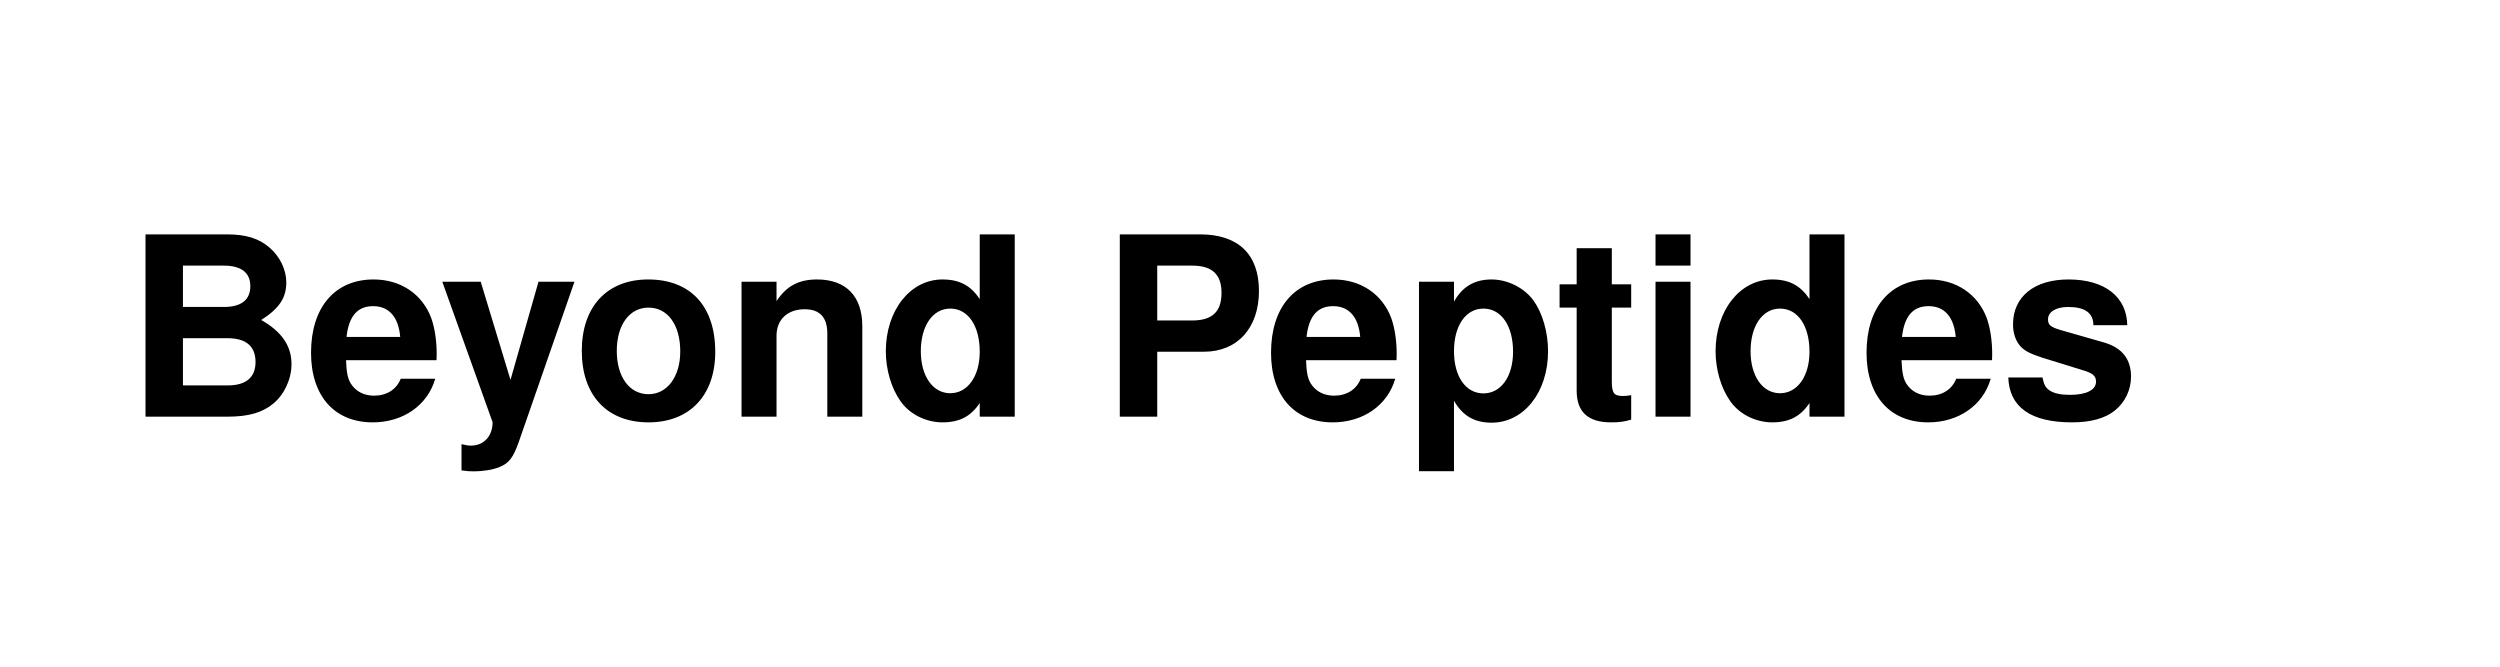
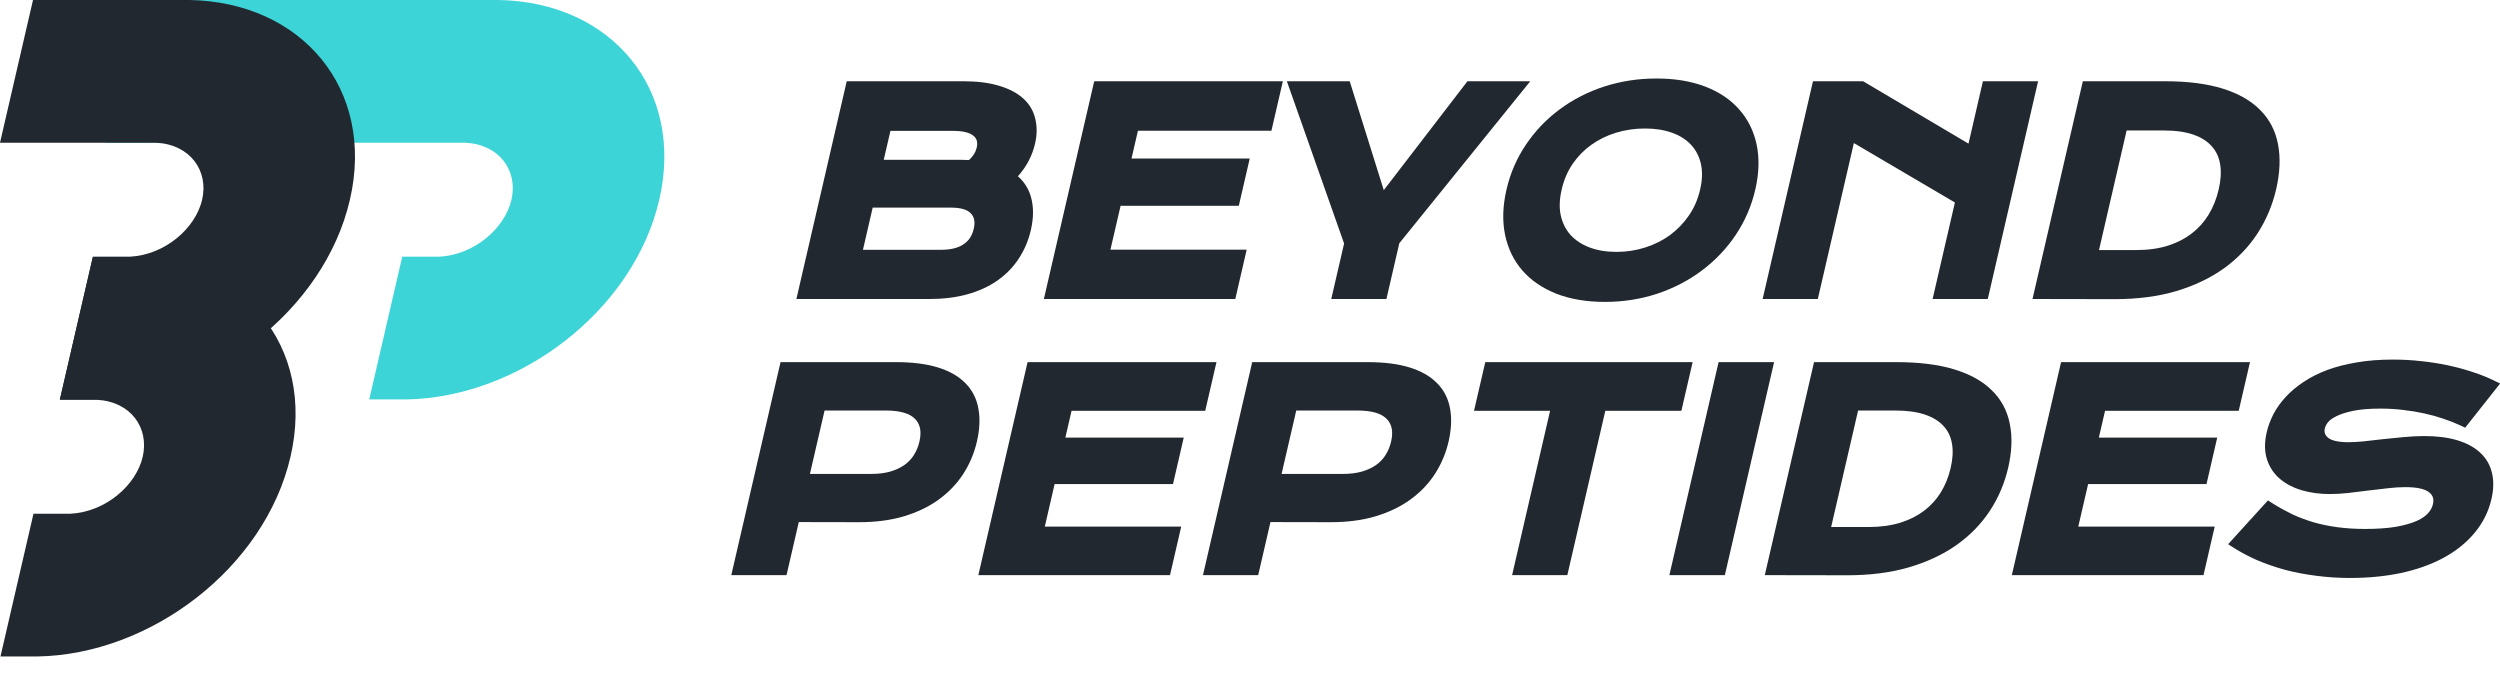
- <svg xmlns="http://www.w3.org/2000/svg" viewBox="0 0 240 64" role="img" aria-label="Beyond Peptides">
-   <text x="12" y="40" font-family="-apple-system,BlinkMacSystemFont,'Segoe UI',Helvetica,Arial,sans-serif" font-size="24" font-weight="700" fill="currentColor">Beyond Peptides</text>
+ <svg xmlns="http://www.w3.org/2000/svg" width="130" height="35" viewBox="0 0 130 35" fill="none">
+   <path d="M21.122 20.77C27.008 20.673 32.948 16.153 34.282 10.385C35.615 4.616 31.765 0.097 25.924 0L7.21 3.87561e-08L5.494 7.422H24.208C25.989 7.514 26.942 8.894 26.597 10.385C26.252 11.876 24.662 13.256 22.838 13.348H20.917L19.201 20.77H21.122Z" fill="#3CD4D7" />
+   <path d="M5.036 20.77C10.922 20.673 16.862 16.153 18.196 10.385C19.529 4.616 15.679 0.097 9.838 0L1.716 3.87561e-08L0 7.422H8.122C9.903 7.514 10.856 8.894 10.511 10.385C10.166 11.876 8.576 13.256 6.752 13.348H4.831L3.115 20.77H5.036Z" fill="#22282F" />
+   <path d="M1.947 34.136C7.832 34.04 13.772 29.52 15.106 23.752C16.439 17.983 12.589 13.463 6.748 13.367H4.827L3.111 20.789H5.032C6.814 20.881 7.766 22.26 7.421 23.752C7.076 25.243 5.486 26.622 3.662 26.714H1.741L0.025 34.136H1.947Z" fill="#22282F" />
+   <path fill-rule="evenodd" clip-rule="evenodd" d="M41.412 15.549L44.03 4.225H50.095C50.817 4.225 51.441 4.302 51.959 4.463C52.476 4.618 52.898 4.836 53.216 5.127C53.532 5.417 53.742 5.769 53.835 6.181C53.934 6.582 53.928 7.014 53.822 7.473C53.677 8.098 53.38 8.665 52.932 9.166C53.258 9.455 53.484 9.808 53.605 10.226C53.756 10.743 53.752 11.324 53.605 11.96C53.483 12.493 53.278 12.984 52.987 13.43C52.697 13.881 52.321 14.268 51.863 14.588L51.863 14.589C51.408 14.907 50.878 15.144 50.283 15.309L50.282 15.31L50.282 15.31C49.688 15.472 49.026 15.549 48.299 15.549H41.412ZM50.619 7.062L50.617 7.06C50.436 6.907 50.103 6.805 49.553 6.805H46.303L45.954 8.311H49.986C50.123 8.311 50.257 8.314 50.389 8.321C50.61 8.119 50.736 7.906 50.789 7.677C50.854 7.394 50.794 7.204 50.621 7.063L50.619 7.062ZM50.116 12.695L50.117 12.694C50.37 12.52 50.548 12.272 50.634 11.899C50.721 11.527 50.658 11.274 50.484 11.095L50.483 11.095L50.482 11.094C50.31 10.913 49.99 10.796 49.452 10.796H45.38L44.873 12.989H48.946C49.485 12.989 49.86 12.873 50.114 12.696L50.116 12.695Z" fill="#22282F" />
+   <path d="M54.281 15.549L56.899 4.225H66.709L66.114 6.798H59.173L58.839 8.243H64.986L64.418 10.7H58.271L57.743 12.982H64.828L64.235 15.549H54.281Z" fill="#22282F" />
+   <path d="M71.956 9.888L70.185 4.225H66.917L69.893 12.663L69.225 15.549H72.094L72.764 12.649L79.574 4.225H76.307L71.956 9.888Z" fill="#22282F" />
+   <path fill-rule="evenodd" clip-rule="evenodd" d="M83.428 4.497L83.429 4.497C84.289 4.218 85.194 4.082 86.142 4.082C87.085 4.082 87.924 4.219 88.656 4.497C89.384 4.774 89.978 5.168 90.43 5.683C90.888 6.193 91.192 6.805 91.344 7.515C91.496 8.229 91.471 9.011 91.276 9.856C91.08 10.706 90.741 11.494 90.258 12.216L90.257 12.217C89.777 12.932 89.188 13.55 88.493 14.069C87.802 14.588 87.026 14.989 86.168 15.276L86.167 15.276L86.166 15.276C85.304 15.559 84.4 15.699 83.456 15.699C82.508 15.699 81.666 15.559 80.935 15.276L80.934 15.276L80.933 15.275C80.212 14.989 79.621 14.587 79.167 14.069L79.166 14.069L79.166 14.068C78.715 13.549 78.415 12.931 78.265 12.217V12.217V12.216C78.115 11.494 78.141 10.706 78.338 9.856C78.533 9.011 78.87 8.229 79.353 7.515C79.832 6.805 80.417 6.193 81.107 5.683C81.801 5.169 82.576 4.774 83.428 4.497ZM85.561 12.866L85.561 12.866C86.041 12.712 86.468 12.496 86.846 12.22C87.224 11.939 87.55 11.602 87.825 11.203C88.094 10.812 88.29 10.365 88.407 9.856C88.525 9.348 88.535 8.904 88.446 8.518C88.356 8.124 88.184 7.797 87.934 7.531L87.933 7.53L87.933 7.529C87.682 7.258 87.355 7.048 86.946 6.903L86.945 6.903L86.945 6.903C86.539 6.757 86.072 6.682 85.54 6.682C85.009 6.682 84.505 6.757 84.027 6.903C83.555 7.048 83.13 7.258 82.748 7.531L82.748 7.531C82.375 7.797 82.053 8.123 81.781 8.516C81.517 8.903 81.324 9.347 81.207 9.856C81.089 10.365 81.076 10.812 81.16 11.204C81.25 11.602 81.419 11.939 81.668 12.219C81.924 12.496 82.251 12.712 82.655 12.866C83.061 13.02 83.528 13.098 84.057 13.098C84.587 13.098 85.088 13.02 85.56 12.866L85.561 12.866Z" fill="#22282F" />
+   <path d="M91.657 15.549L94.275 4.225H96.882L102.362 7.47L103.112 4.225H105.981L103.364 15.549H100.495L101.655 10.53L96.401 7.44L94.526 15.549H91.657Z" fill="#22282F" />
+   <path fill-rule="evenodd" clip-rule="evenodd" d="M105.69 15.548L108.308 4.225H112.58C113.75 4.225 114.751 4.35 115.576 4.607C116.398 4.862 117.055 5.234 117.537 5.728C118.024 6.218 118.332 6.817 118.46 7.522C118.592 8.218 118.556 8.993 118.36 9.843C118.172 10.654 117.856 11.412 117.406 12.114L117.406 12.114C116.953 12.818 116.37 13.428 115.66 13.944L115.659 13.944L115.658 13.945C114.945 14.457 114.111 14.853 113.166 15.137L113.165 15.137L113.164 15.137C112.211 15.419 111.147 15.556 109.974 15.556H109.973L105.69 15.548ZM113.964 12.144L113.965 12.143C114.316 11.876 114.608 11.553 114.844 11.168C115.081 10.78 115.259 10.34 115.374 9.843C115.487 9.355 115.509 8.927 115.449 8.555V8.553C115.39 8.179 115.246 7.868 115.018 7.616L115.017 7.614L115.015 7.612C114.792 7.355 114.479 7.151 114.065 7.005C113.654 6.861 113.142 6.785 112.522 6.785H110.585L109.148 13.003H111.085C111.703 13.003 112.249 12.925 112.726 12.777C113.21 12.622 113.619 12.41 113.963 12.145L113.964 12.144Z" fill="#22282F" />
+   <path fill-rule="evenodd" clip-rule="evenodd" d="M48.76 19.104C48.159 18.919 47.432 18.831 46.586 18.831H40.588L38.027 29.908H40.899L41.537 27.148L44.675 27.154H44.676C45.524 27.154 46.298 27.056 46.992 26.851L46.993 26.851L46.995 26.85C47.682 26.644 48.291 26.355 48.814 25.977V25.976C49.339 25.596 49.769 25.145 50.102 24.624C50.431 24.111 50.662 23.555 50.799 22.962C50.944 22.336 50.972 21.762 50.876 21.246C50.783 20.724 50.557 20.281 50.199 19.922C49.841 19.558 49.358 19.287 48.76 19.104ZM47.514 23.673L47.513 23.674L47.513 23.676C47.387 23.872 47.226 24.04 47.026 24.182C46.83 24.319 46.59 24.434 46.296 24.521C46.013 24.601 45.681 24.644 45.297 24.644H42.116L42.878 21.347H46.059C46.839 21.347 47.321 21.512 47.581 21.783L47.582 21.784L47.583 21.785C47.846 22.051 47.934 22.428 47.81 22.962C47.749 23.23 47.649 23.465 47.514 23.673Z" fill="#22282F" />
+   <path d="M62.672 21.36L63.257 18.831H53.434L50.873 29.908H60.84L61.423 27.385H54.329L54.84 25.172H60.996L61.554 22.755H55.399L55.721 21.36H62.672Z" fill="#22282F" />
+   <path fill-rule="evenodd" clip-rule="evenodd" d="M73.287 19.104C72.686 18.919 71.959 18.831 71.112 18.831H65.115L62.554 29.908H65.426L66.064 27.148L69.201 27.154H69.202C70.051 27.154 70.825 27.056 71.519 26.851L71.52 26.851L71.521 26.85C72.208 26.644 72.817 26.355 73.34 25.977L73.34 25.976C73.865 25.596 74.296 25.145 74.629 24.624C74.957 24.111 75.189 23.555 75.326 22.962C75.47 22.336 75.499 21.762 75.403 21.245C75.31 20.724 75.084 20.281 74.725 19.922C74.368 19.558 73.885 19.287 73.287 19.104ZM72.041 23.673L72.04 23.674L72.039 23.676C71.914 23.872 71.753 24.04 71.552 24.182C71.357 24.319 71.116 24.434 70.822 24.521C70.54 24.601 70.208 24.644 69.823 24.644H66.642L67.405 21.347H70.586C71.366 21.347 71.847 21.512 72.107 21.783L72.108 21.784L72.109 21.785C72.372 22.051 72.461 22.428 72.337 22.962C72.275 23.23 72.175 23.465 72.041 23.673Z" fill="#22282F" />
+   <path d="M77.235 18.831L76.649 21.36H80.605L78.629 29.908H81.501L83.477 21.36H87.432L88.017 18.831H77.235Z" fill="#22282F" />
+   <path d="M89.692 29.908L92.253 18.831H89.367L86.807 29.908H89.692Z" fill="#22282F" />
+   <path fill-rule="evenodd" clip-rule="evenodd" d="M101.608 19.203C100.781 18.953 99.778 18.831 98.608 18.831H94.33L91.769 29.907L96.058 29.914H96.059C97.232 29.914 98.296 29.781 99.248 29.506L99.249 29.506L99.25 29.505C100.194 29.228 101.027 28.843 101.738 28.341L101.738 28.341L101.739 28.34C102.448 27.837 103.03 27.24 103.48 26.55V26.55L103.481 26.55C103.928 25.863 104.242 25.12 104.425 24.326C104.618 23.494 104.649 22.735 104.512 22.054C104.38 21.363 104.067 20.777 103.577 20.298C103.092 19.815 102.431 19.453 101.608 19.203ZM100.044 26.564L100.042 26.565L100.041 26.566C99.699 26.825 99.29 27.033 98.806 27.184C98.327 27.329 97.78 27.405 97.16 27.405H95.22L96.621 21.347H98.561C99.182 21.347 99.696 21.421 100.109 21.563C100.526 21.706 100.841 21.905 101.065 22.156L101.067 22.157L101.068 22.159C101.297 22.406 101.442 22.708 101.503 23.072V23.073C101.566 23.436 101.546 23.852 101.437 24.326C101.325 24.81 101.149 25.238 100.915 25.615C100.682 25.989 100.392 26.304 100.044 26.564Z" fill="#22282F" />
+   <path d="M116.414 21.36L116.999 18.831H107.176L104.615 29.908H114.582L115.165 27.385H108.07L108.582 25.172H114.738L115.296 22.755H109.14L109.463 21.36H116.414Z" fill="#22282F" />
+   <path fill-rule="evenodd" clip-rule="evenodd" d="M118.18 26.178L117.932 26.023L115.862 28.299L116.144 28.479C116.511 28.713 116.916 28.928 117.358 29.124L117.36 29.124L117.362 29.125C117.811 29.317 118.288 29.483 118.793 29.623L118.795 29.624L118.796 29.624C119.31 29.761 119.853 29.865 120.425 29.938C120.998 30.015 121.594 30.054 122.212 30.054C123.147 30.054 124.022 29.97 124.836 29.799L124.837 29.799L124.838 29.799C125.653 29.624 126.385 29.368 127.029 29.025L127.029 29.024L127.03 29.024C127.681 28.675 128.23 28.244 128.664 27.726C129.109 27.199 129.405 26.603 129.556 25.949C129.669 25.459 129.682 25.006 129.584 24.597C129.487 24.184 129.284 23.833 128.979 23.548C128.675 23.258 128.272 23.042 127.782 22.895C127.294 22.747 126.719 22.675 126.063 22.675C125.718 22.675 125.357 22.694 124.982 22.73C124.62 22.761 124.262 22.797 123.907 22.837L123.907 22.837C123.56 22.877 123.228 22.915 122.911 22.95C122.607 22.98 122.345 22.995 122.123 22.995C121.563 22.995 121.232 22.9 121.062 22.764C120.889 22.62 120.847 22.464 120.891 22.277C120.913 22.18 120.963 22.075 121.053 21.959C121.126 21.867 121.253 21.762 121.471 21.654L121.473 21.652L121.475 21.651C121.686 21.543 121.976 21.445 122.357 21.365C122.729 21.288 123.204 21.247 123.789 21.247C124.195 21.247 124.587 21.27 124.963 21.317L124.965 21.318L124.967 21.318C125.353 21.361 125.72 21.421 126.069 21.499C126.42 21.576 126.75 21.668 127.06 21.775L127.062 21.776L127.064 21.777C127.377 21.88 127.663 21.993 127.923 22.116L128.188 22.242L130.007 19.942L129.697 19.792C129.356 19.626 128.983 19.477 128.577 19.345C128.172 19.209 127.744 19.093 127.293 18.997C126.847 18.902 126.382 18.829 125.898 18.779C125.414 18.725 124.926 18.698 124.433 18.698C123.754 18.698 123.13 18.745 122.562 18.843C122.005 18.935 121.493 19.065 121.029 19.235L121.028 19.236L121.027 19.236C120.57 19.406 120.157 19.612 119.791 19.858C119.434 20.093 119.12 20.355 118.854 20.643L118.853 20.645C118.595 20.925 118.382 21.223 118.217 21.538L118.216 21.541L118.214 21.543C118.058 21.851 117.942 22.162 117.87 22.477C117.748 23.003 117.748 23.48 117.886 23.897C118.018 24.3 118.244 24.638 118.563 24.907L118.563 24.907L118.564 24.908C118.881 25.172 119.264 25.369 119.709 25.498L119.71 25.498C120.155 25.627 120.634 25.69 121.144 25.69C121.446 25.69 121.77 25.672 122.114 25.635L122.116 25.635L122.118 25.634C122.458 25.595 122.8 25.552 123.145 25.508C123.491 25.464 123.831 25.424 124.165 25.389L124.168 25.389L124.17 25.388C124.495 25.35 124.798 25.331 125.079 25.331C125.729 25.331 126.117 25.44 126.317 25.602L126.318 25.603L126.319 25.604C126.515 25.759 126.574 25.952 126.513 26.215C126.474 26.384 126.392 26.537 126.262 26.682L126.26 26.685L126.258 26.687C126.142 26.82 125.958 26.956 125.679 27.084C125.407 27.205 125.051 27.31 124.601 27.391C124.158 27.466 123.624 27.505 122.993 27.505C122.473 27.505 121.991 27.474 121.546 27.415C121.104 27.355 120.69 27.269 120.303 27.158C119.915 27.043 119.547 26.904 119.197 26.742C118.849 26.573 118.51 26.386 118.18 26.178Z" fill="#22282F" />
</svg>
